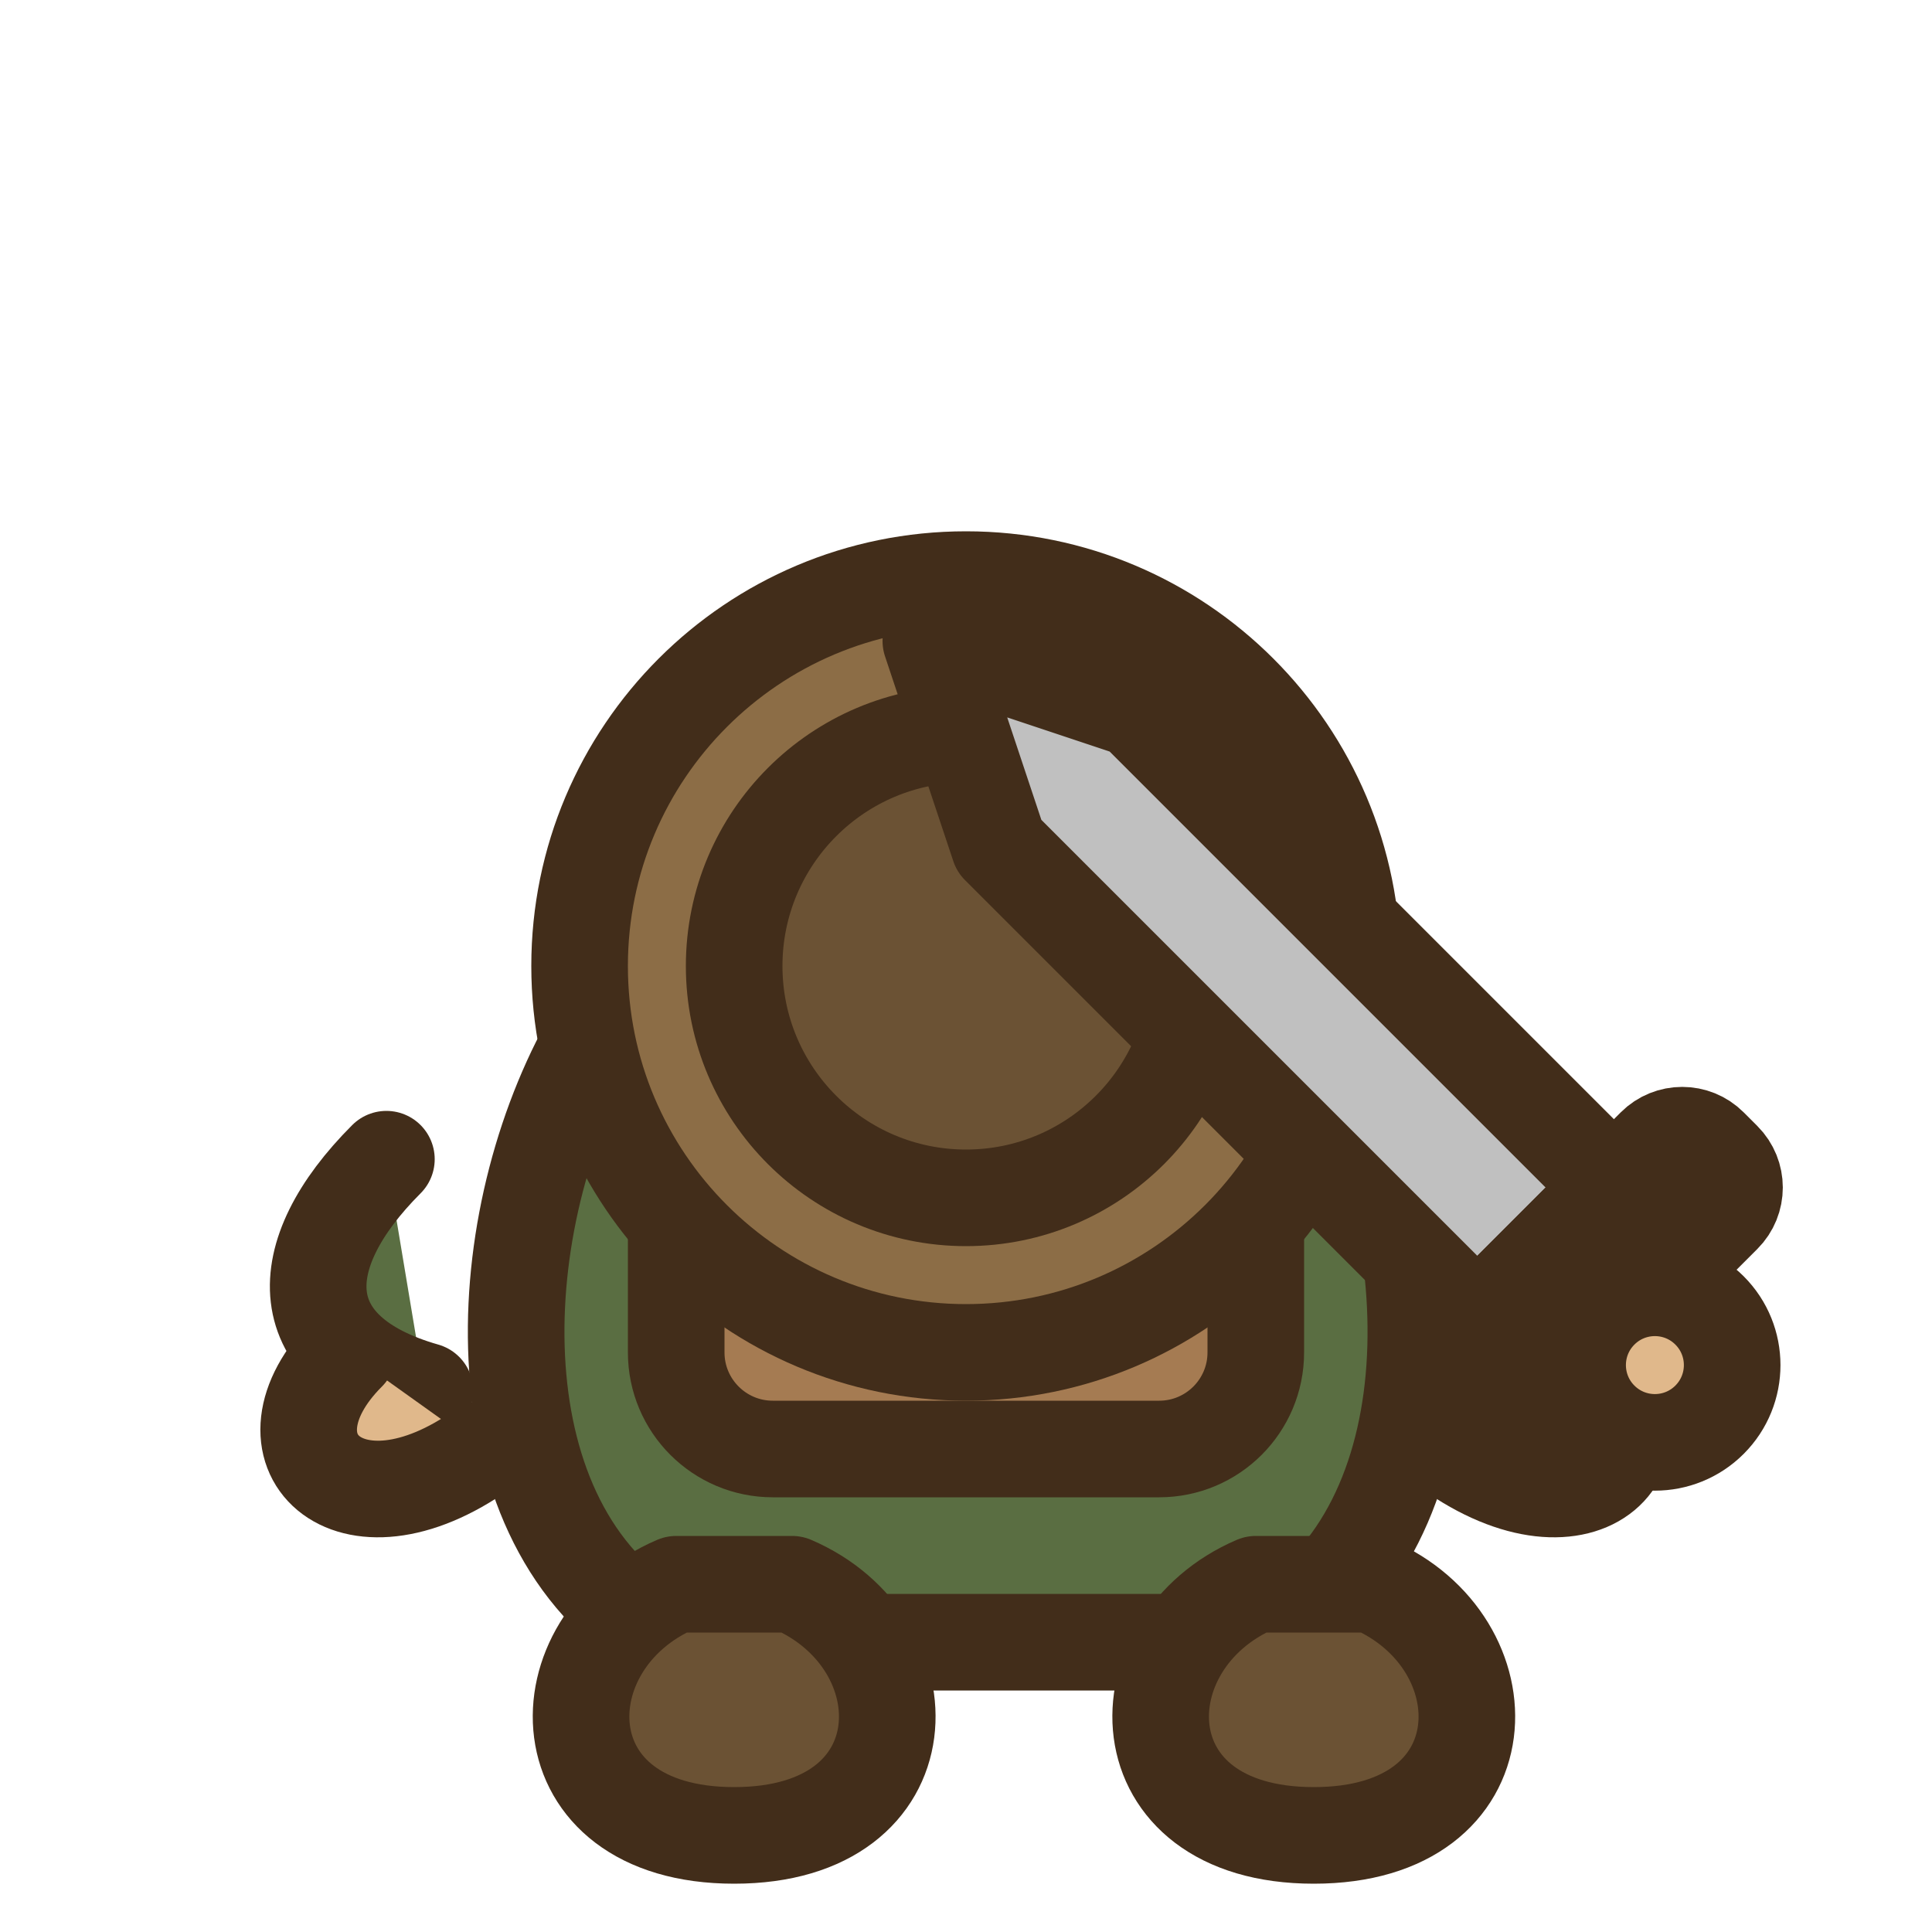
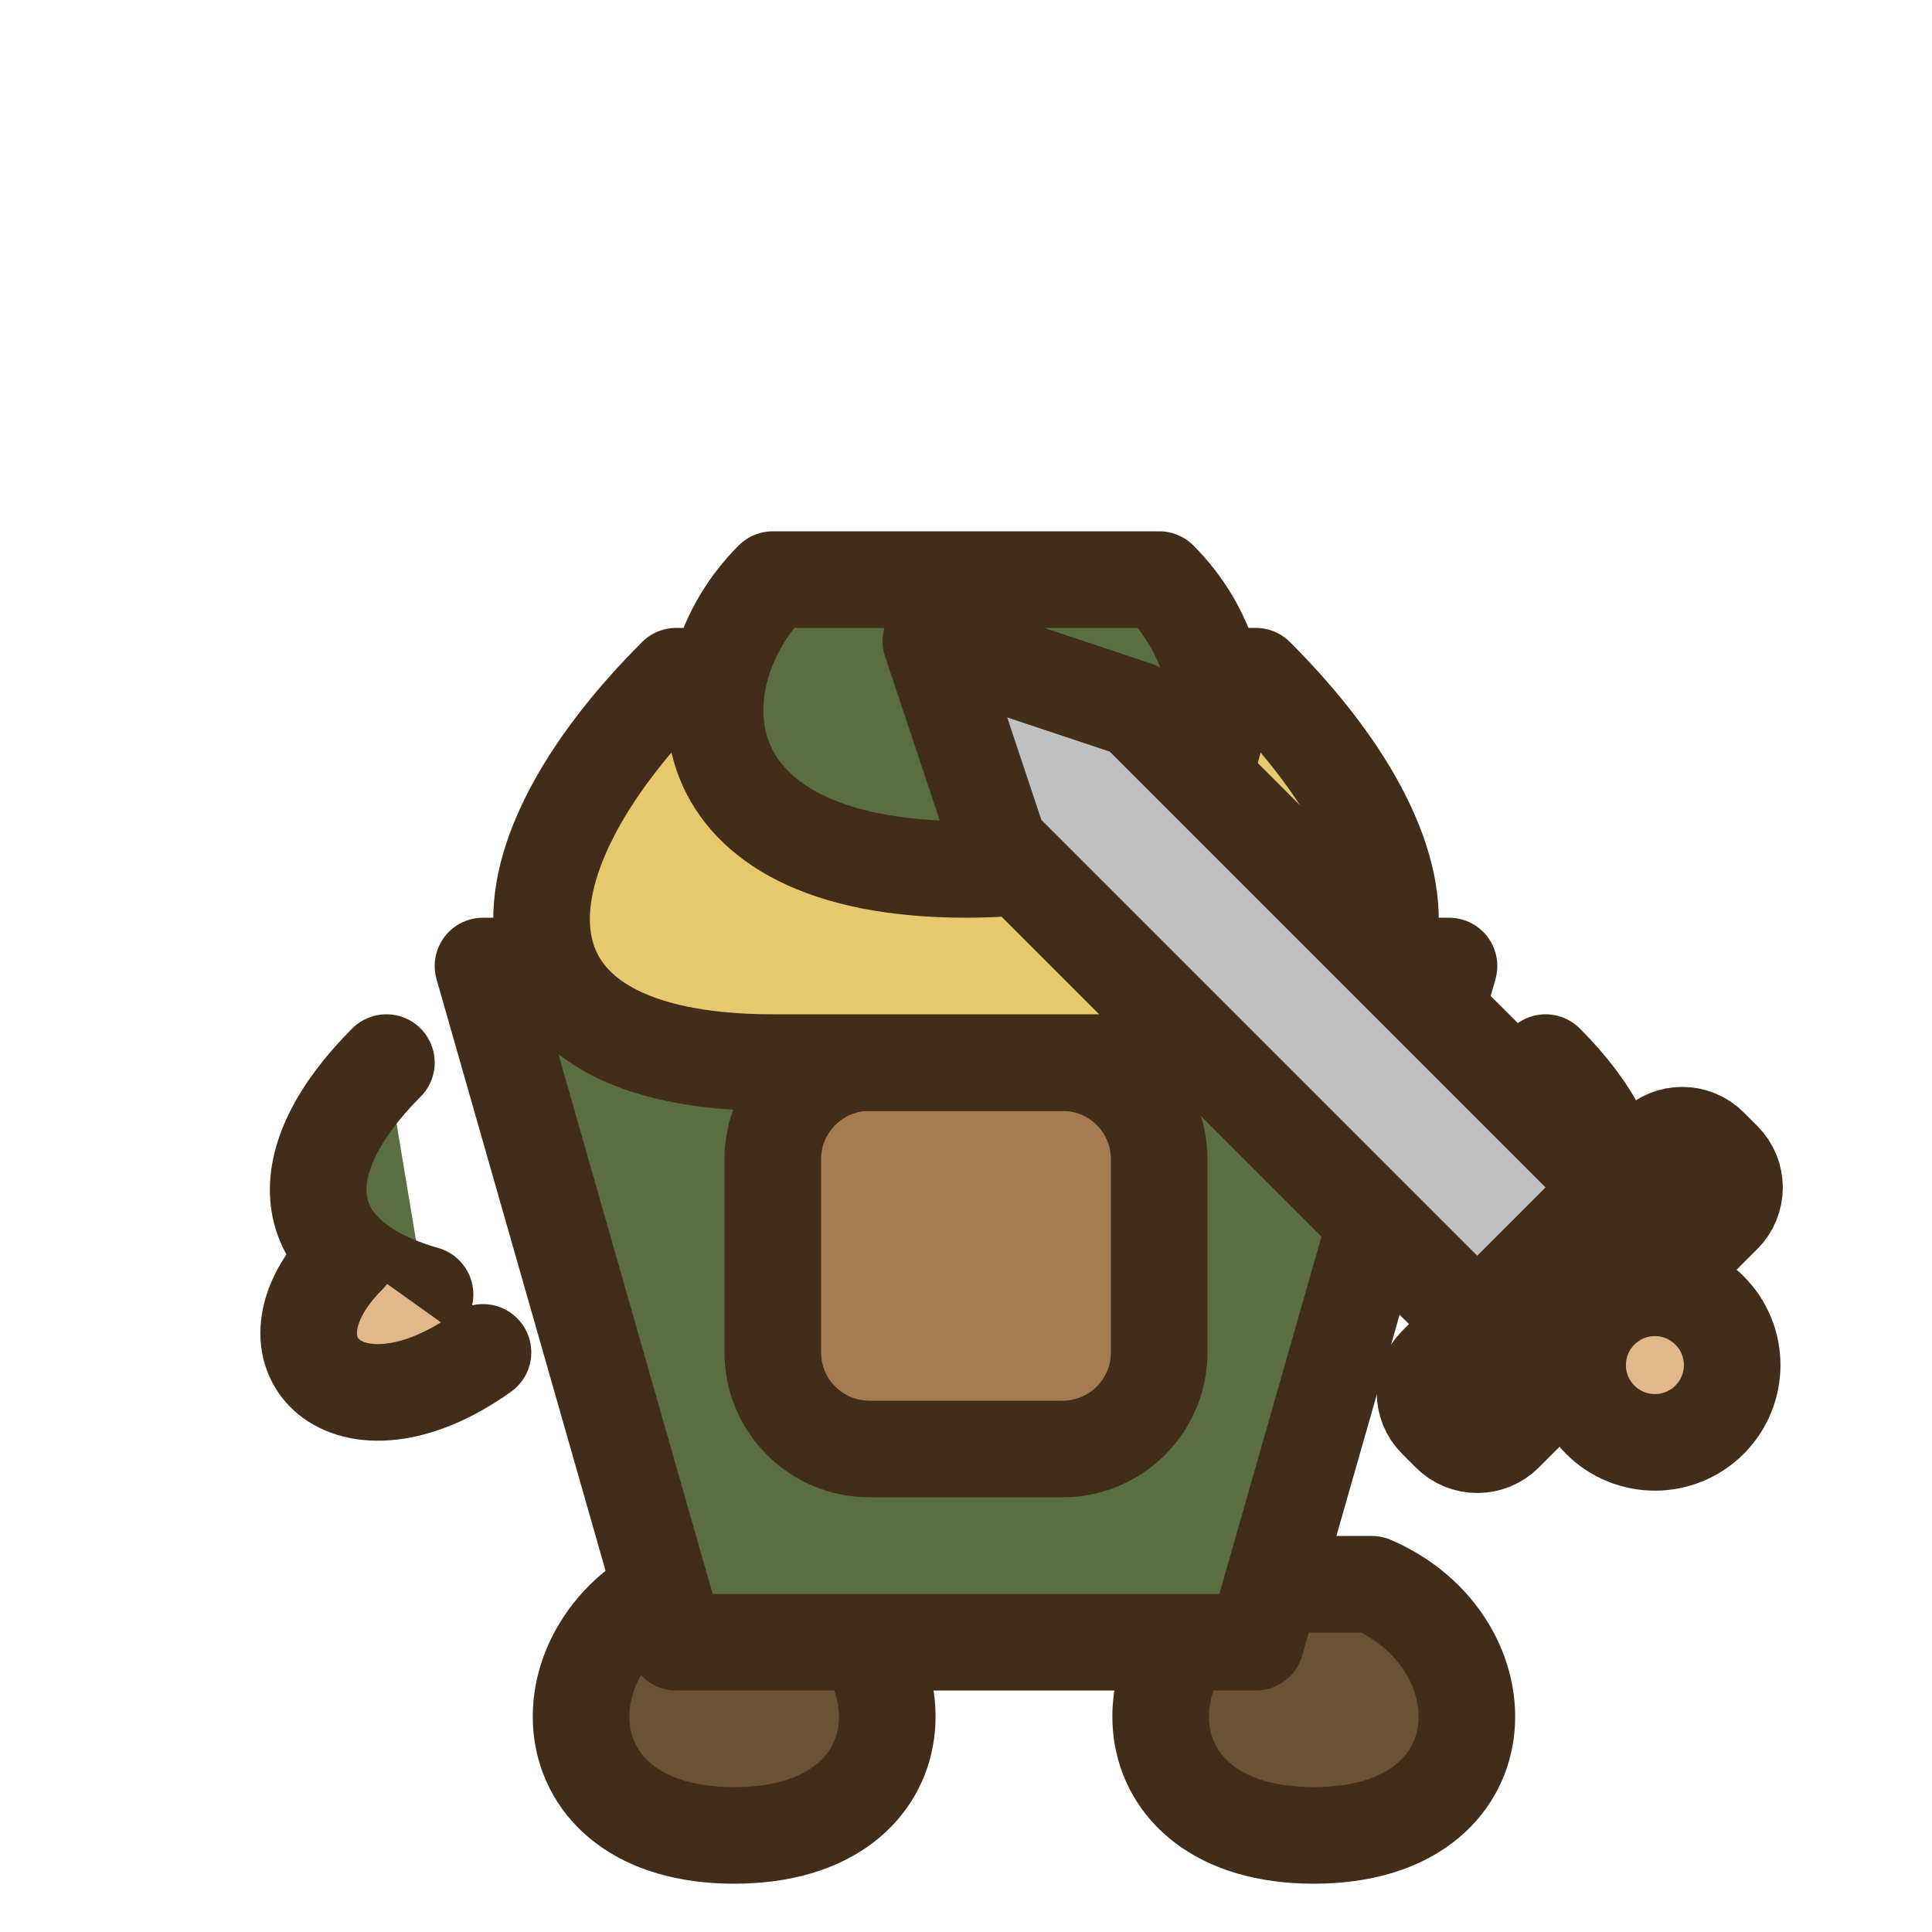
<svg xmlns="http://www.w3.org/2000/svg" viewBox="0 0 100 100">
  <defs>
    <style>
      .outline { stroke: #422d1a; stroke-width: 5; stroke-linecap: round; stroke-linejoin: round; fill: none; }
-       .hat-main { fill: #8c6d46; }
-       .hat-brim { fill: #6b5234; }
+       .hat { fill: #5a6e42; }
+       .hair { fill: #e6c86e; }
      .tunic { fill: #5a6e42; }
      .backpack { fill: #a57b52; }
-       .backpack-strap { fill: #8c6d46; }
      .skin { fill: #e0b88b; }
      .boots { fill: #6b5234; }
      .sword-blade { fill: #c0c0c0; }
      .sword-hilt { fill: #ffd700; }
      .sword-pommel { fill: #e0b88b; }
    </style>
  </defs>
-   <path class="tunic outline" d="M 30 55 C 25 65, 25 80, 35 85 L 65 85 C 75 80, 75 65, 70 55 Z" />
  <path class="boots outline" d="M 35 82 C 28 85, 28 95, 38 95 C 48 95, 48 85, 41 82 Z" />
  <path class="boots outline" d="M 65 82 C 58 85, 58 95, 68 95 C 78 95, 78 85, 71 82 Z" />
-   <rect x="35" y="50" width="30" height="25" rx="5" class="backpack outline" />
-   <rect x="38" y="52" width="24" height="10" rx="3" class="backpack-strap outline" />
-   <path class="tunic outline" d="M 20 60 C 15 65, 15 70, 22 72" />
-   <path class="skin outline" d="M 18 70 C 13 75, 18 80, 25 75" />
-   <path class="tunic outline" d="M 80 60 C 85 65, 85 70, 78 72" />
-   <path class="skin outline" d="M 82 70 C 87 75, 82 80, 75 75" />
-   <circle cx="50" cy="50" r="20" class="hat-main outline" />
-   <circle cx="50" cy="50" r="12" class="hat-brim outline" />
+   <path class="tunic outline" d="M 25 50 L 75 50 L 65 85 L 35 85 Z" />
+   <rect x="40" y="55" width="20" height="20" rx="5" class="backpack outline" />
+   <path class="tunic outline" d="M 20 55 C 15 60, 15 65, 22 67" />
+   <path class="skin outline" d="M 18 65 C 13 70, 18 75, 25 70" />
+   <path class="tunic outline" d="M 80 55 C 85 60, 85 65, 78 67" />
+   <path class="skin outline" d="M 82 65 C 87 70, 82 75, 75 70" />
+   <g transform="translate(0, -5)">
+     <path class="hair outline" d="M 35 40 C 25 50, 25 60, 40 60 L 60 60 C 75 60, 75 50, 65 40 Z" />
+     <path class="hat outline" d="M 40 35 C 35 40, 35 50, 50 50 C 65 50, 65 40, 60 35 Z" />
+   </g>
  <g transform="translate(80, 65) rotate(-45)">
    <path class="sword-blade outline" d="M -5 0 L 5 0 L 5 -35 L 0 -45 L -5 -35 Z" />
    <rect x="-10" y="0" width="20" height="5" rx="2" class="sword-hilt outline" />
    <circle cx="0" cy="8" r="4" class="sword-pommel outline" />
  </g>
</svg>
